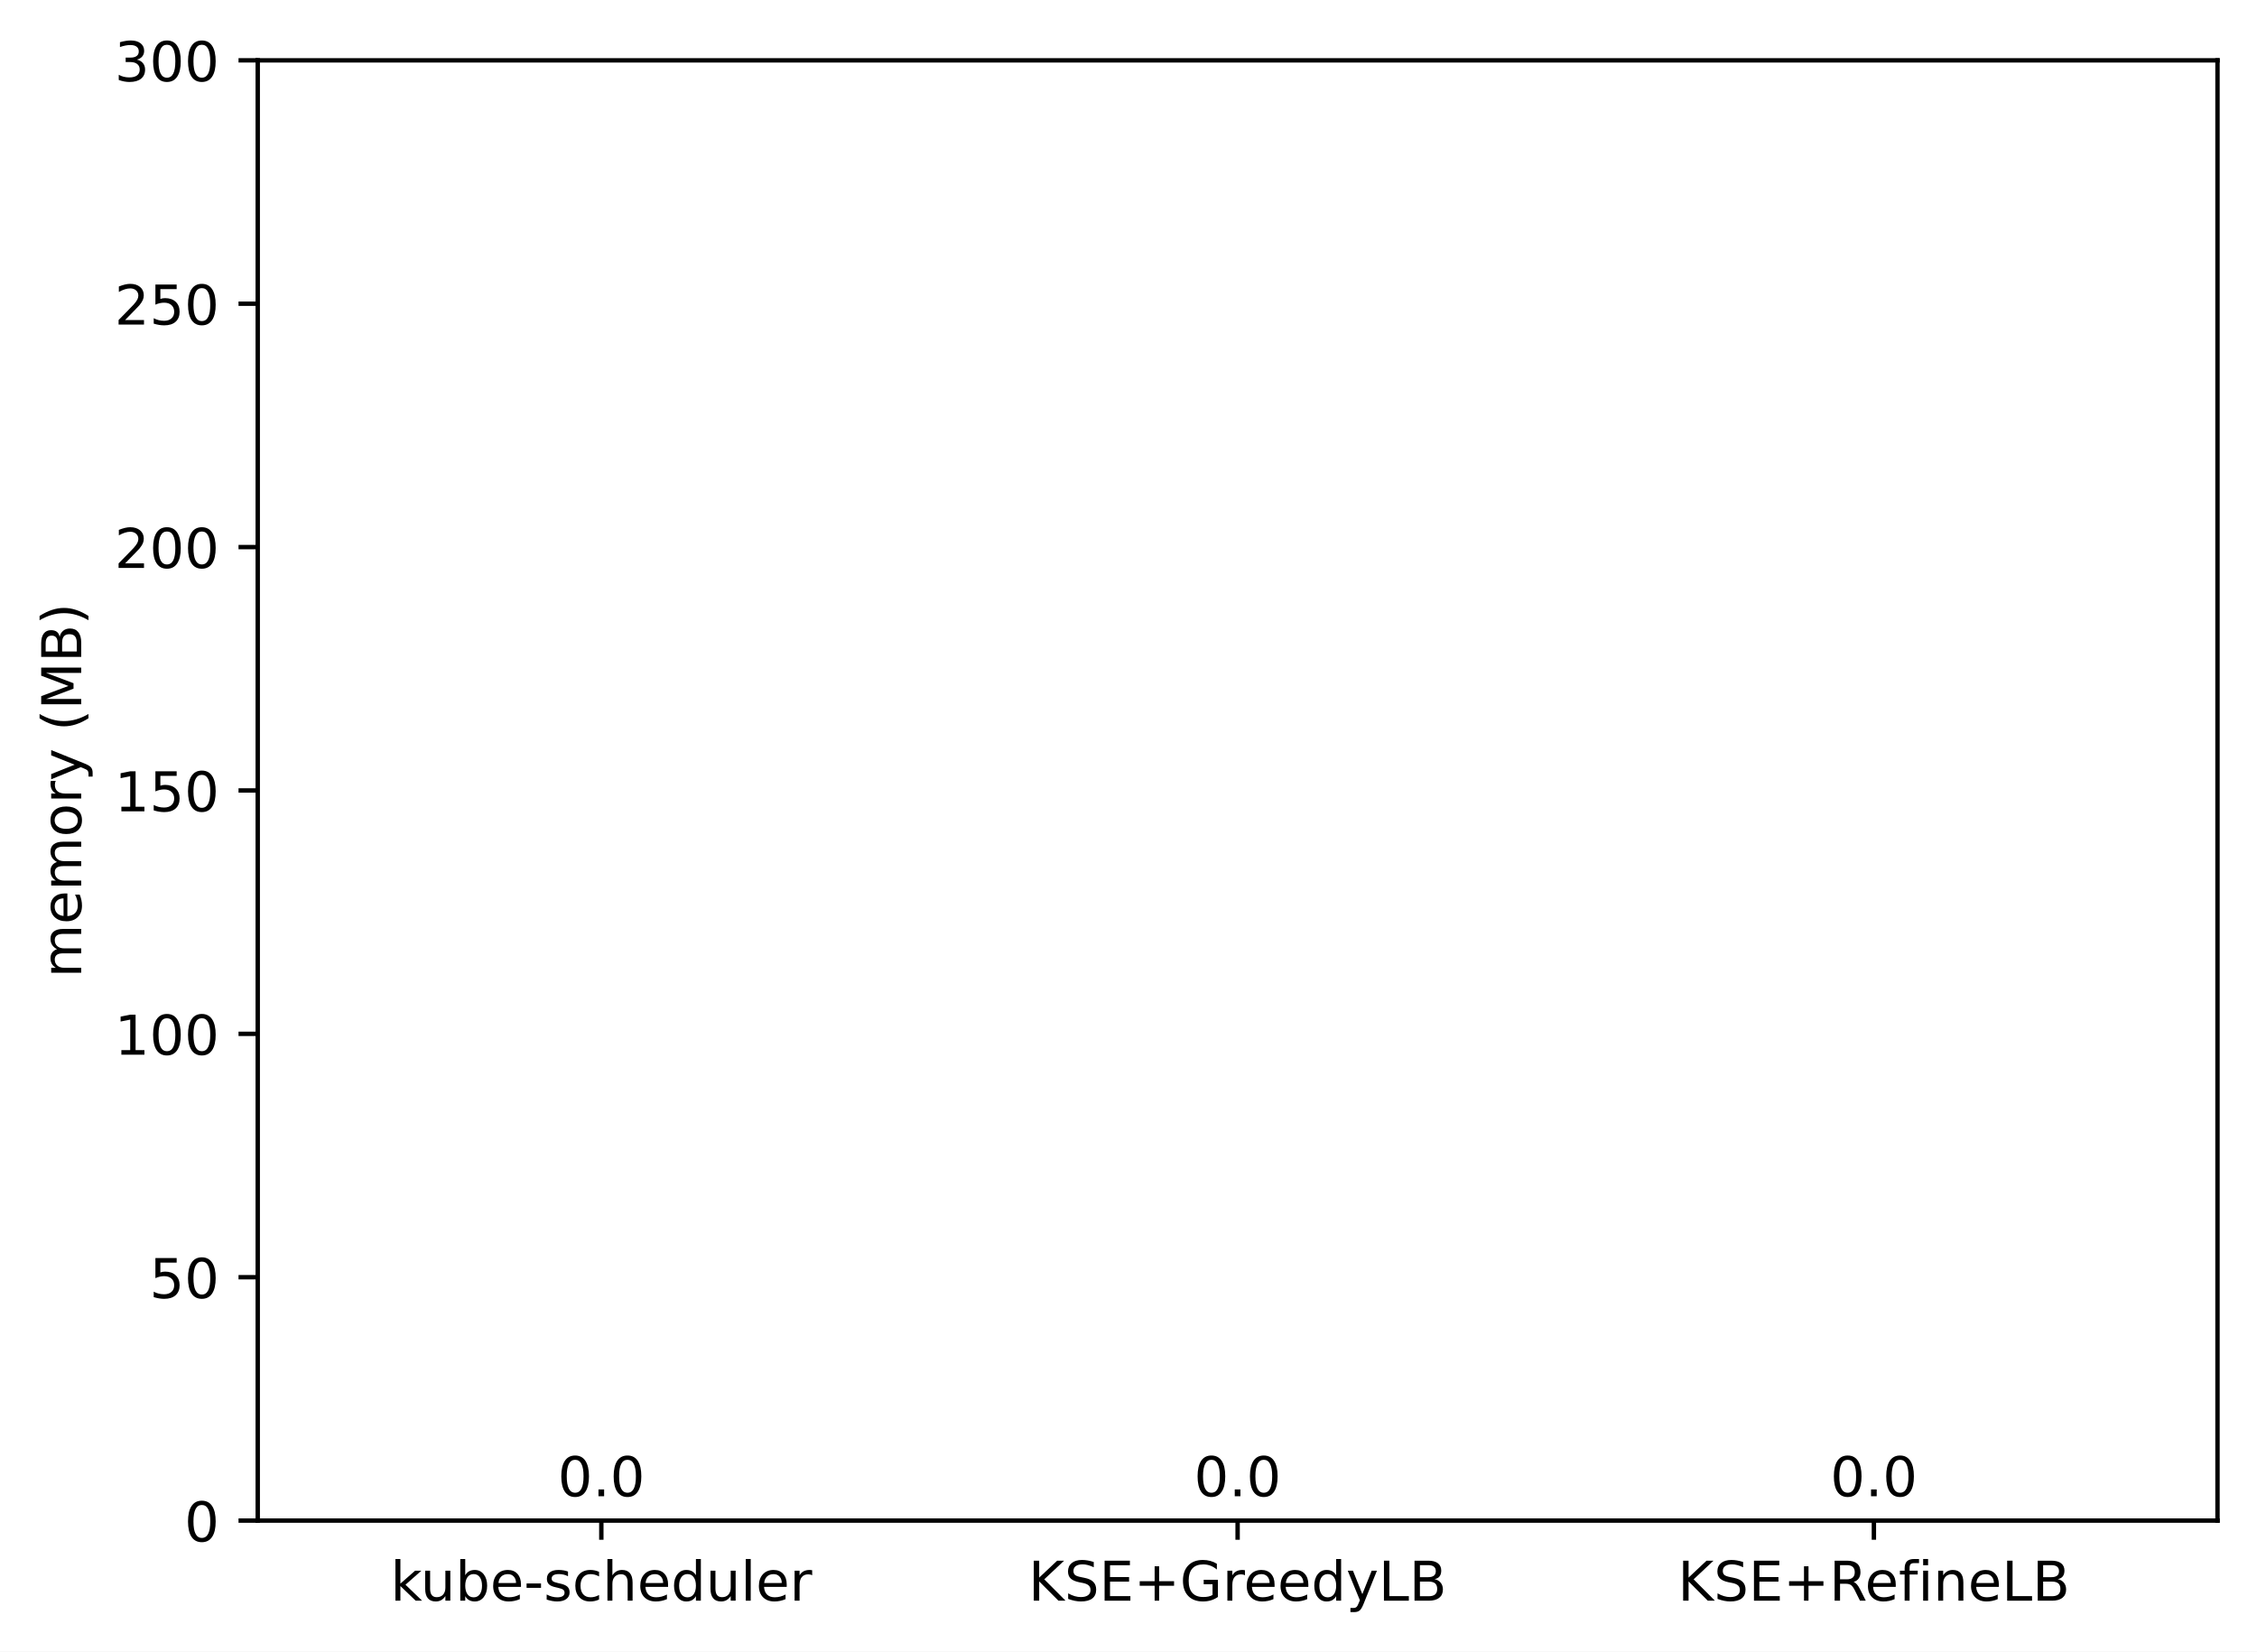
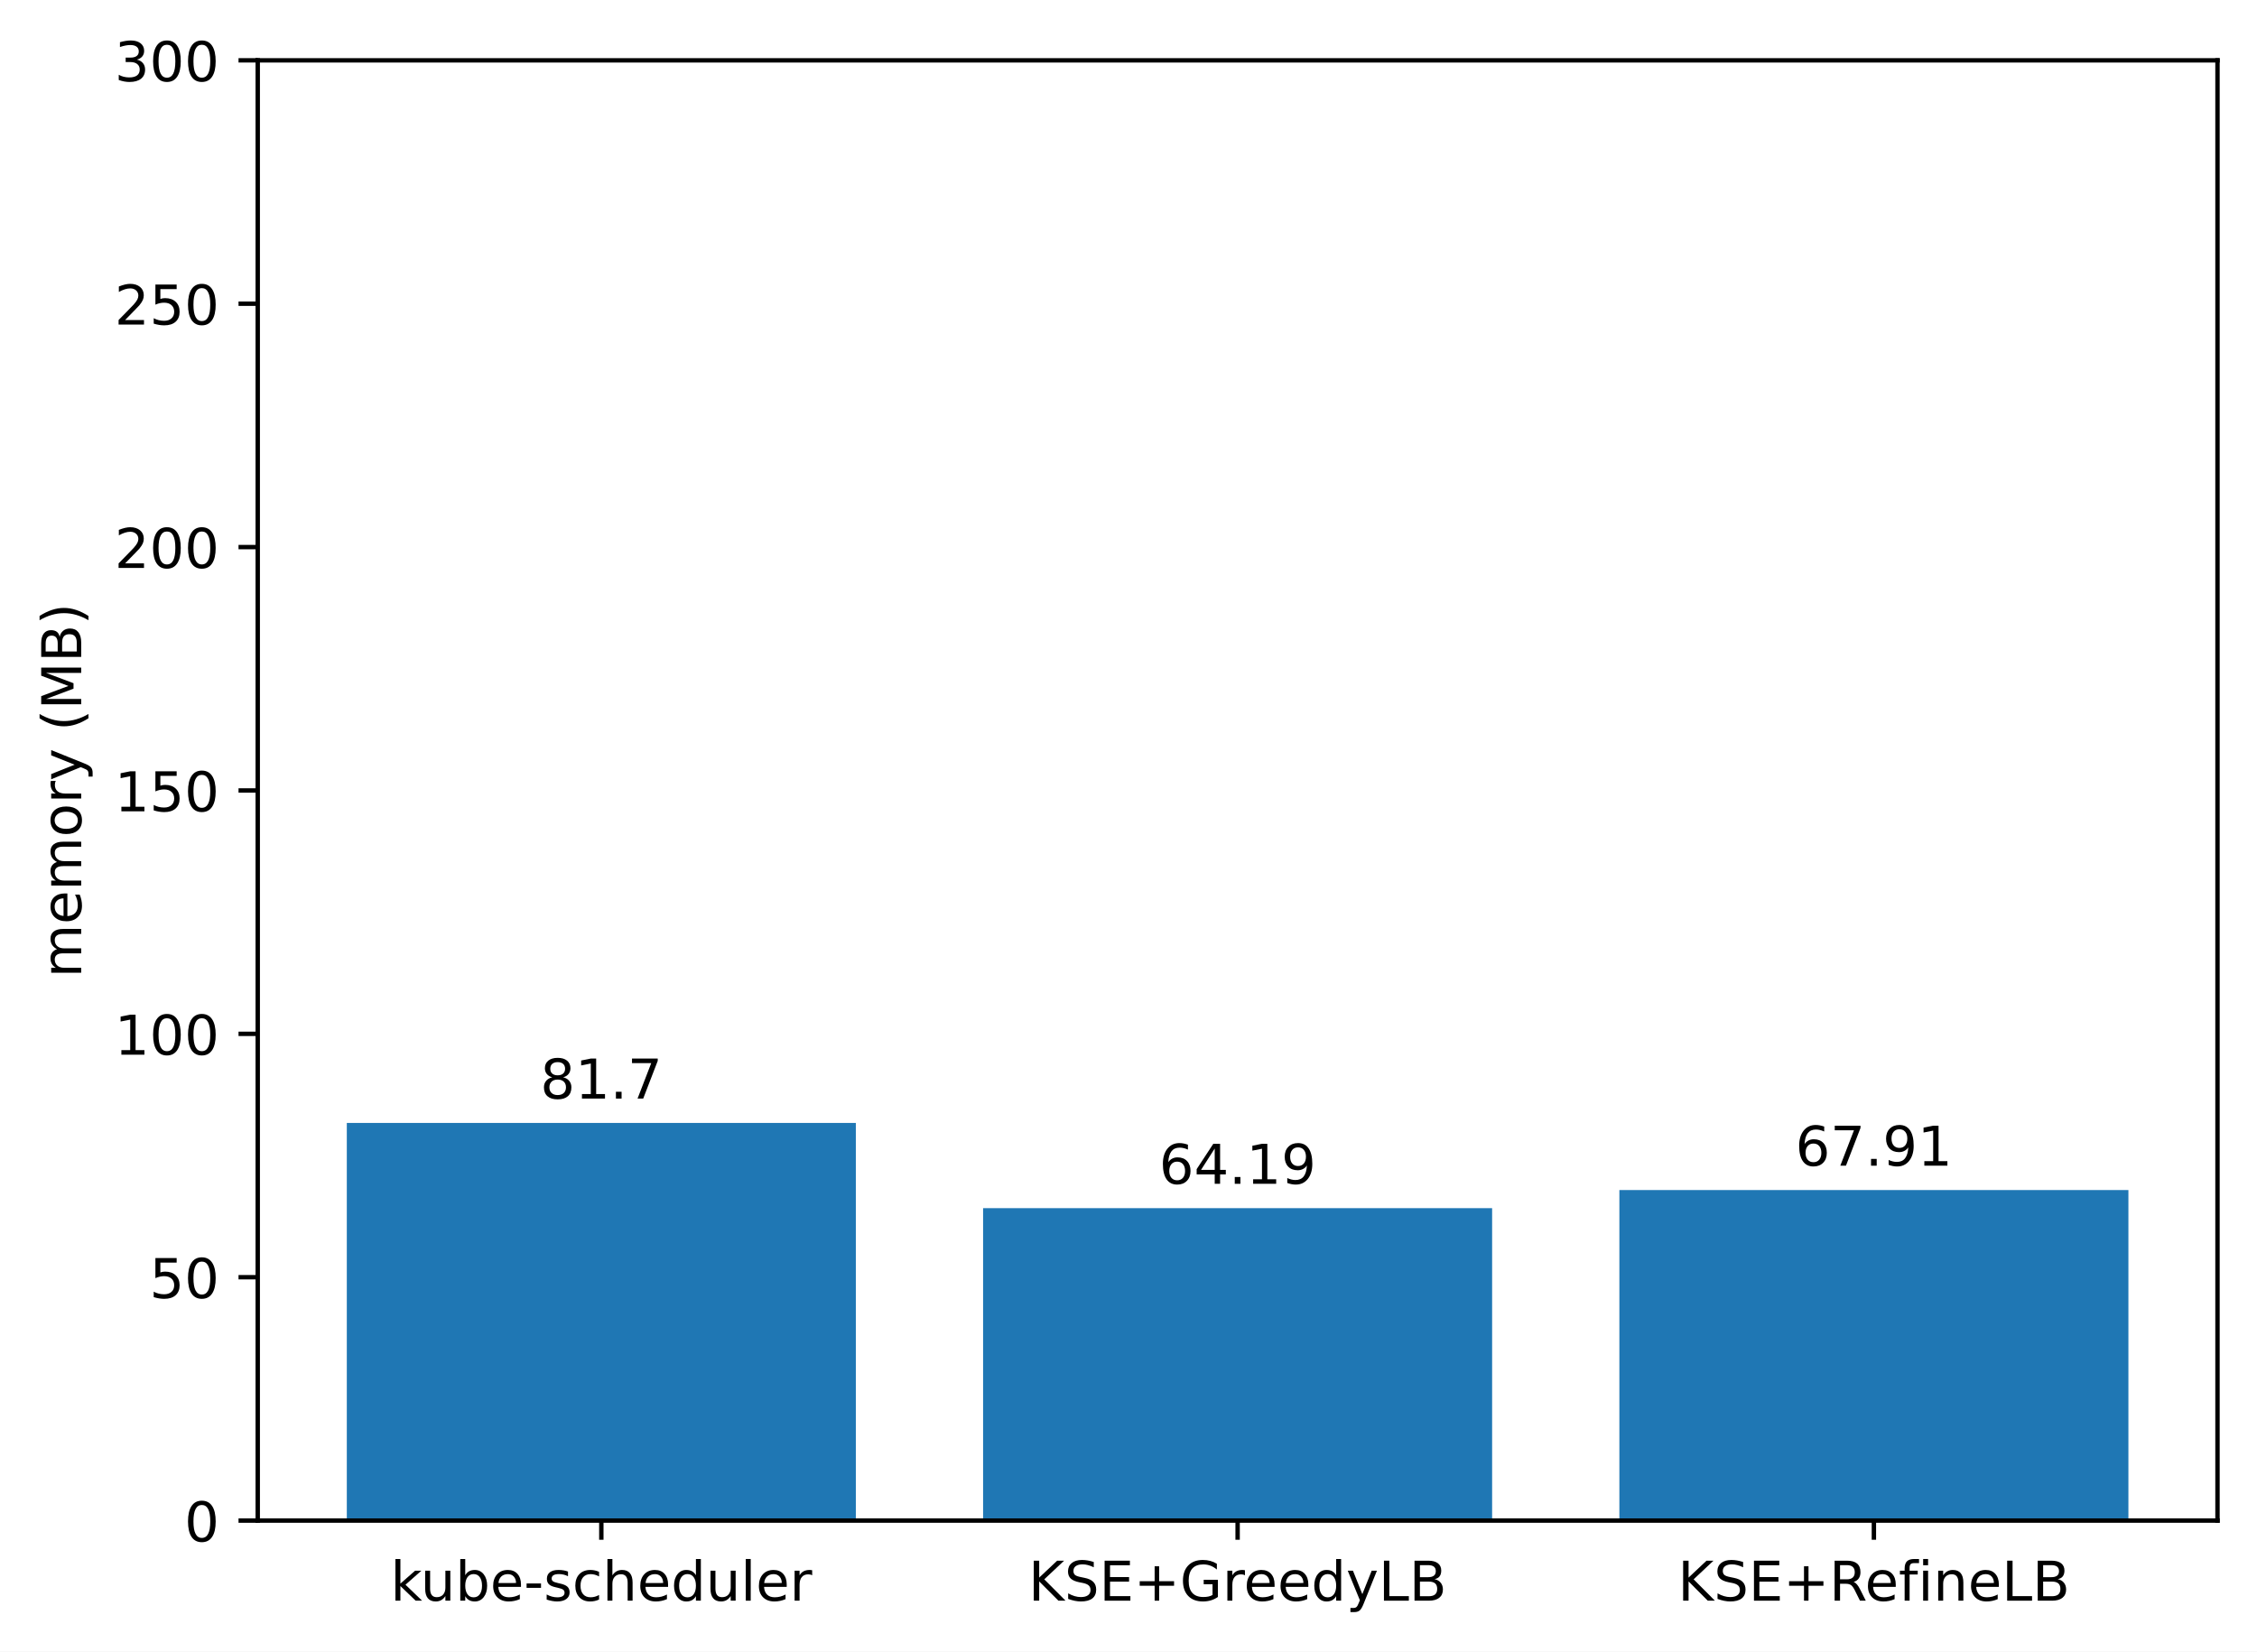
<svg xmlns="http://www.w3.org/2000/svg" xmlns:xlink="http://www.w3.org/1999/xlink" width="411.286pt" height="300.989pt" viewBox="0 0 411.286 300.989" version="1.1">
  <defs>
    <style type="text/css">*{stroke-linejoin: round; stroke-linecap: butt}</style>
  </defs>
  <g id="figure_1">
    <g id="patch_1">
      <path d="M 0 300.989  L 411.286 300.989  L 411.286 0  L 0 0  z " style="fill: #ffffff" />
    </g>
    <g id="axes_1">
      <g id="patch_2">
        <path d="M 46.966 277.111  L 404.086 277.111  L 404.086 10.999  L 46.966 10.999  z " style="fill: #ffffff" />
      </g>
      <g id="patch_3">
-         <path d="M 63.198 277.111  L 155.957 277.111  L 155.957 277.111  L 63.198 277.111  z " clip-path="url(#p8772bc2523)" style="fill: #1f77b4" />
+         <path d="M 63.198 277.111  L 155.957 277.111  L 155.957 204.64  L 63.198 204.64  z " clip-path="url(#p21ab8eedcc)" style="fill: #1f77b4" />
      </g>
      <g id="patch_4">
-         <path d="M 179.146 277.111  L 271.905 277.111  L 271.905 277.111  L 179.146 277.111  z " clip-path="url(#p8772bc2523)" style="fill: #1f77b4" />
+         <path d="M 179.146 277.111  L 271.905 277.111  L 271.905 220.172  L 179.146 220.172  z " clip-path="url(#p21ab8eedcc)" style="fill: #1f77b4" />
      </g>
      <g id="patch_5">
-         <path d="M 295.094 277.111  L 387.853 277.111  L 387.853 277.111  L 295.094 277.111  z " clip-path="url(#p8772bc2523)" style="fill: #1f77b4" />
+         <path d="M 295.094 277.111  L 387.853 277.111  L 387.853 216.872  L 295.094 216.872  z " clip-path="url(#p21ab8eedcc)" style="fill: #1f77b4" />
      </g>
      <g id="matplotlib.axis_1">
        <g id="xtick_1">
          <g id="line2d_1">
            <defs>
-               <path id="mb8bfef737c" d="M 0 0  L 0 3.5  " style="stroke: #000000; stroke-width: 0.8" />
+               <path id="m86fa3e2251" d="M 0 0  L 0 3.5  " style="stroke: #000000; stroke-width: 0.8" />
            </defs>
            <g>
-               <use xlink:href="#mb8bfef737c" x="109.578" y="277.111" style="stroke: #000000; stroke-width: 0.8" />
+               <use xlink:href="#m86fa3e2251" x="109.578" y="277.111" style="stroke: #000000; stroke-width: 0.8" />
            </g>
          </g>
          <g id="text_1">
            <g transform="translate(71.15179 291.7097)scale(0.1 -0.1)">
              <defs>
                <path id="DejaVuSans-6b" d="M 581 4863  L 1159 4863  L 1159 1991  L 2875 3500  L 3609 3500  L 1753 1863  L 3688 0  L 2938 0  L 1159 1709  L 1159 0  L 581 0  L 581 4863  z " transform="scale(0.015625)" />
                <path id="DejaVuSans-75" d="M 544 1381  L 544 3500  L 1119 3500  L 1119 1403  Q 1119 906 1312 657  Q 1506 409 1894 409  Q 2359 409 2629 706  Q 2900 1003 2900 1516  L 2900 3500  L 3475 3500  L 3475 0  L 2900 0  L 2900 538  Q 2691 219 2414 64  Q 2138 -91 1772 -91  Q 1169 -91 856 284  Q 544 659 544 1381  z M 1991 3584  L 1991 3584  z " transform="scale(0.015625)" />
                <path id="DejaVuSans-62" d="M 3116 1747  Q 3116 2381 2855 2742  Q 2594 3103 2138 3103  Q 1681 3103 1420 2742  Q 1159 2381 1159 1747  Q 1159 1113 1420 752  Q 1681 391 2138 391  Q 2594 391 2855 752  Q 3116 1113 3116 1747  z M 1159 2969  Q 1341 3281 1617 3432  Q 1894 3584 2278 3584  Q 2916 3584 3314 3078  Q 3713 2572 3713 1747  Q 3713 922 3314 415  Q 2916 -91 2278 -91  Q 1894 -91 1617 61  Q 1341 213 1159 525  L 1159 0  L 581 0  L 581 4863  L 1159 4863  L 1159 2969  z " transform="scale(0.015625)" />
                <path id="DejaVuSans-65" d="M 3597 1894  L 3597 1613  L 953 1613  Q 991 1019 1311 708  Q 1631 397 2203 397  Q 2534 397 2845 478  Q 3156 559 3463 722  L 3463 178  Q 3153 47 2828 -22  Q 2503 -91 2169 -91  Q 1331 -91 842 396  Q 353 884 353 1716  Q 353 2575 817 3079  Q 1281 3584 2069 3584  Q 2775 3584 3186 3129  Q 3597 2675 3597 1894  z M 3022 2063  Q 3016 2534 2758 2815  Q 2500 3097 2075 3097  Q 1594 3097 1305 2825  Q 1016 2553 972 2059  L 3022 2063  z " transform="scale(0.015625)" />
                <path id="DejaVuSans-2d" d="M 313 2009  L 1997 2009  L 1997 1497  L 313 1497  L 313 2009  z " transform="scale(0.015625)" />
                <path id="DejaVuSans-73" d="M 2834 3397  L 2834 2853  Q 2591 2978 2328 3040  Q 2066 3103 1784 3103  Q 1356 3103 1142 2972  Q 928 2841 928 2578  Q 928 2378 1081 2264  Q 1234 2150 1697 2047  L 1894 2003  Q 2506 1872 2764 1633  Q 3022 1394 3022 966  Q 3022 478 2636 193  Q 2250 -91 1575 -91  Q 1294 -91 989 -36  Q 684 19 347 128  L 347 722  Q 666 556 975 473  Q 1284 391 1588 391  Q 1994 391 2212 530  Q 2431 669 2431 922  Q 2431 1156 2273 1281  Q 2116 1406 1581 1522  L 1381 1569  Q 847 1681 609 1914  Q 372 2147 372 2553  Q 372 3047 722 3315  Q 1072 3584 1716 3584  Q 2034 3584 2315 3537  Q 2597 3491 2834 3397  z " transform="scale(0.015625)" />
                <path id="DejaVuSans-63" d="M 3122 3366  L 3122 2828  Q 2878 2963 2633 3030  Q 2388 3097 2138 3097  Q 1578 3097 1268 2742  Q 959 2388 959 1747  Q 959 1106 1268 751  Q 1578 397 2138 397  Q 2388 397 2633 464  Q 2878 531 3122 666  L 3122 134  Q 2881 22 2623 -34  Q 2366 -91 2075 -91  Q 1284 -91 818 406  Q 353 903 353 1747  Q 353 2603 823 3093  Q 1294 3584 2113 3584  Q 2378 3584 2631 3529  Q 2884 3475 3122 3366  z " transform="scale(0.015625)" />
                <path id="DejaVuSans-68" d="M 3513 2113  L 3513 0  L 2938 0  L 2938 2094  Q 2938 2591 2744 2837  Q 2550 3084 2163 3084  Q 1697 3084 1428 2787  Q 1159 2491 1159 1978  L 1159 0  L 581 0  L 581 4863  L 1159 4863  L 1159 2956  Q 1366 3272 1645 3428  Q 1925 3584 2291 3584  Q 2894 3584 3203 3211  Q 3513 2838 3513 2113  z " transform="scale(0.015625)" />
                <path id="DejaVuSans-64" d="M 2906 2969  L 2906 4863  L 3481 4863  L 3481 0  L 2906 0  L 2906 525  Q 2725 213 2448 61  Q 2172 -91 1784 -91  Q 1150 -91 751 415  Q 353 922 353 1747  Q 353 2572 751 3078  Q 1150 3584 1784 3584  Q 2172 3584 2448 3432  Q 2725 3281 2906 2969  z M 947 1747  Q 947 1113 1208 752  Q 1469 391 1925 391  Q 2381 391 2643 752  Q 2906 1113 2906 1747  Q 2906 2381 2643 2742  Q 2381 3103 1925 3103  Q 1469 3103 1208 2742  Q 947 2381 947 1747  z " transform="scale(0.015625)" />
                <path id="DejaVuSans-6c" d="M 603 4863  L 1178 4863  L 1178 0  L 603 0  L 603 4863  z " transform="scale(0.015625)" />
                <path id="DejaVuSans-72" d="M 2631 2963  Q 2534 3019 2420 3045  Q 2306 3072 2169 3072  Q 1681 3072 1420 2755  Q 1159 2438 1159 1844  L 1159 0  L 581 0  L 581 3500  L 1159 3500  L 1159 2956  Q 1341 3275 1631 3429  Q 1922 3584 2338 3584  Q 2397 3584 2469 3576  Q 2541 3569 2628 3553  L 2631 2963  z " transform="scale(0.015625)" />
              </defs>
              <use xlink:href="#DejaVuSans-6b" />
              <use xlink:href="#DejaVuSans-75" x="54.785" />
              <use xlink:href="#DejaVuSans-62" x="118.164" />
              <use xlink:href="#DejaVuSans-65" x="181.641" />
              <use xlink:href="#DejaVuSans-2d" x="243.164" />
              <use xlink:href="#DejaVuSans-73" x="279.248" />
              <use xlink:href="#DejaVuSans-63" x="331.348" />
              <use xlink:href="#DejaVuSans-68" x="386.328" />
              <use xlink:href="#DejaVuSans-65" x="449.707" />
              <use xlink:href="#DejaVuSans-64" x="511.23" />
              <use xlink:href="#DejaVuSans-75" x="574.707" />
              <use xlink:href="#DejaVuSans-6c" x="638.086" />
              <use xlink:href="#DejaVuSans-65" x="665.869" />
              <use xlink:href="#DejaVuSans-72" x="727.393" />
            </g>
          </g>
        </g>
        <g id="xtick_2">
          <g id="line2d_2">
            <g>
-               <use xlink:href="#mb8bfef737c" x="225.526" y="277.111" style="stroke: #000000; stroke-width: 0.8" />
+               <use xlink:href="#m86fa3e2251" x="225.526" y="277.111" style="stroke: #000000; stroke-width: 0.8" />
            </g>
          </g>
          <g id="text_2">
            <g transform="translate(187.403 291.7097)scale(0.1 -0.1)">
              <defs>
                <path id="DejaVuSans-4b" d="M 628 4666  L 1259 4666  L 1259 2694  L 3353 4666  L 4166 4666  L 1850 2491  L 4331 0  L 3500 0  L 1259 2247  L 1259 0  L 628 0  L 628 4666  z " transform="scale(0.015625)" />
                <path id="DejaVuSans-53" d="M 3425 4513  L 3425 3897  Q 3066 4069 2747 4153  Q 2428 4238 2131 4238  Q 1616 4238 1336 4038  Q 1056 3838 1056 3469  Q 1056 3159 1242 3001  Q 1428 2844 1947 2747  L 2328 2669  Q 3034 2534 3370 2195  Q 3706 1856 3706 1288  Q 3706 609 3251 259  Q 2797 -91 1919 -91  Q 1588 -91 1214 -16  Q 841 59 441 206  L 441 856  Q 825 641 1194 531  Q 1563 422 1919 422  Q 2459 422 2753 634  Q 3047 847 3047 1241  Q 3047 1584 2836 1778  Q 2625 1972 2144 2069  L 1759 2144  Q 1053 2284 737 2584  Q 422 2884 422 3419  Q 422 4038 858 4394  Q 1294 4750 2059 4750  Q 2388 4750 2728 4690  Q 3069 4631 3425 4513  z " transform="scale(0.015625)" />
                <path id="DejaVuSans-45" d="M 628 4666  L 3578 4666  L 3578 4134  L 1259 4134  L 1259 2753  L 3481 2753  L 3481 2222  L 1259 2222  L 1259 531  L 3634 531  L 3634 0  L 628 0  L 628 4666  z " transform="scale(0.015625)" />
                <path id="DejaVuSans-2b" d="M 2944 4013  L 2944 2272  L 4684 2272  L 4684 1741  L 2944 1741  L 2944 0  L 2419 0  L 2419 1741  L 678 1741  L 678 2272  L 2419 2272  L 2419 4013  L 2944 4013  z " transform="scale(0.015625)" />
                <path id="DejaVuSans-47" d="M 3809 666  L 3809 1919  L 2778 1919  L 2778 2438  L 4434 2438  L 4434 434  Q 4069 175 3628 42  Q 3188 -91 2688 -91  Q 1594 -91 976 548  Q 359 1188 359 2328  Q 359 3472 976 4111  Q 1594 4750 2688 4750  Q 3144 4750 3555 4637  Q 3966 4525 4313 4306  L 4313 3634  Q 3963 3931 3569 4081  Q 3175 4231 2741 4231  Q 1884 4231 1454 3753  Q 1025 3275 1025 2328  Q 1025 1384 1454 906  Q 1884 428 2741 428  Q 3075 428 3337 486  Q 3600 544 3809 666  z " transform="scale(0.015625)" />
                <path id="DejaVuSans-79" d="M 2059 -325  Q 1816 -950 1584 -1140  Q 1353 -1331 966 -1331  L 506 -1331  L 506 -850  L 844 -850  Q 1081 -850 1212 -737  Q 1344 -625 1503 -206  L 1606 56  L 191 3500  L 800 3500  L 1894 763  L 2988 3500  L 3597 3500  L 2059 -325  z " transform="scale(0.015625)" />
                <path id="DejaVuSans-4c" d="M 628 4666  L 1259 4666  L 1259 531  L 3531 531  L 3531 0  L 628 0  L 628 4666  z " transform="scale(0.015625)" />
                <path id="DejaVuSans-42" d="M 1259 2228  L 1259 519  L 2272 519  Q 2781 519 3026 730  Q 3272 941 3272 1375  Q 3272 1813 3026 2020  Q 2781 2228 2272 2228  L 1259 2228  z M 1259 4147  L 1259 2741  L 2194 2741  Q 2656 2741 2882 2914  Q 3109 3088 3109 3444  Q 3109 3797 2882 3972  Q 2656 4147 2194 4147  L 1259 4147  z M 628 4666  L 2241 4666  Q 2963 4666 3353 4366  Q 3744 4066 3744 3513  Q 3744 3084 3544 2831  Q 3344 2578 2956 2516  Q 3422 2416 3680 2098  Q 3938 1781 3938 1306  Q 3938 681 3513 340  Q 3088 0 2303 0  L 628 0  L 628 4666  z " transform="scale(0.015625)" />
              </defs>
              <use xlink:href="#DejaVuSans-4b" />
              <use xlink:href="#DejaVuSans-53" x="65.576" />
              <use xlink:href="#DejaVuSans-45" x="129.053" />
              <use xlink:href="#DejaVuSans-2b" x="192.236" />
              <use xlink:href="#DejaVuSans-47" x="276.025" />
              <use xlink:href="#DejaVuSans-72" x="353.516" />
              <use xlink:href="#DejaVuSans-65" x="392.379" />
              <use xlink:href="#DejaVuSans-65" x="453.902" />
              <use xlink:href="#DejaVuSans-64" x="515.426" />
              <use xlink:href="#DejaVuSans-79" x="578.902" />
              <use xlink:href="#DejaVuSans-4c" x="638.082" />
              <use xlink:href="#DejaVuSans-42" x="693.795" />
            </g>
          </g>
        </g>
        <g id="xtick_3">
          <g id="line2d_3">
            <g>
-               <use xlink:href="#mb8bfef737c" x="341.474" y="277.111" style="stroke: #000000; stroke-width: 0.8" />
+               <use xlink:href="#m86fa3e2251" x="341.474" y="277.111" style="stroke: #000000; stroke-width: 0.8" />
            </g>
          </g>
          <g id="text_3">
            <g transform="translate(305.7346 291.7097)scale(0.1 -0.1)">
              <defs>
                <path id="DejaVuSans-52" d="M 2841 2188  Q 3044 2119 3236 1894  Q 3428 1669 3622 1275  L 4263 0  L 3584 0  L 2988 1197  Q 2756 1666 2539 1819  Q 2322 1972 1947 1972  L 1259 1972  L 1259 0  L 628 0  L 628 4666  L 2053 4666  Q 2853 4666 3247 4331  Q 3641 3997 3641 3322  Q 3641 2881 3436 2590  Q 3231 2300 2841 2188  z M 1259 4147  L 1259 2491  L 2053 2491  Q 2509 2491 2742 2702  Q 2975 2913 2975 3322  Q 2975 3731 2742 3939  Q 2509 4147 2053 4147  L 1259 4147  z " transform="scale(0.015625)" />
                <path id="DejaVuSans-66" d="M 2375 4863  L 2375 4384  L 1825 4384  Q 1516 4384 1395 4259  Q 1275 4134 1275 3809  L 1275 3500  L 2222 3500  L 2222 3053  L 1275 3053  L 1275 0  L 697 0  L 697 3053  L 147 3053  L 147 3500  L 697 3500  L 697 3744  Q 697 4328 969 4595  Q 1241 4863 1831 4863  L 2375 4863  z " transform="scale(0.015625)" />
                <path id="DejaVuSans-69" d="M 603 3500  L 1178 3500  L 1178 0  L 603 0  L 603 3500  z M 603 4863  L 1178 4863  L 1178 4134  L 603 4134  L 603 4863  z " transform="scale(0.015625)" />
                <path id="DejaVuSans-6e" d="M 3513 2113  L 3513 0  L 2938 0  L 2938 2094  Q 2938 2591 2744 2837  Q 2550 3084 2163 3084  Q 1697 3084 1428 2787  Q 1159 2491 1159 1978  L 1159 0  L 581 0  L 581 3500  L 1159 3500  L 1159 2956  Q 1366 3272 1645 3428  Q 1925 3584 2291 3584  Q 2894 3584 3203 3211  Q 3513 2838 3513 2113  z " transform="scale(0.015625)" />
              </defs>
              <use xlink:href="#DejaVuSans-4b" />
              <use xlink:href="#DejaVuSans-53" x="65.576" />
              <use xlink:href="#DejaVuSans-45" x="129.053" />
              <use xlink:href="#DejaVuSans-2b" x="192.236" />
              <use xlink:href="#DejaVuSans-52" x="276.025" />
              <use xlink:href="#DejaVuSans-65" x="341.008" />
              <use xlink:href="#DejaVuSans-66" x="402.531" />
              <use xlink:href="#DejaVuSans-69" x="437.736" />
              <use xlink:href="#DejaVuSans-6e" x="465.52" />
              <use xlink:href="#DejaVuSans-65" x="528.898" />
              <use xlink:href="#DejaVuSans-4c" x="590.422" />
              <use xlink:href="#DejaVuSans-42" x="646.135" />
            </g>
          </g>
        </g>
      </g>
      <g id="matplotlib.axis_2">
        <g id="ytick_1">
          <g id="line2d_4">
            <defs>
-               <path id="mc300d9ba1a" d="M 0 0  L -3.5 0  " style="stroke: #000000; stroke-width: 0.8" />
+               <path id="me83617ba93" d="M 0 0  L -3.5 0  " style="stroke: #000000; stroke-width: 0.8" />
            </defs>
            <g>
-               <use xlink:href="#mc300d9ba1a" x="46.966" y="277.111" style="stroke: #000000; stroke-width: 0.8" />
+               <use xlink:href="#me83617ba93" x="46.966" y="277.111" style="stroke: #000000; stroke-width: 0.8" />
            </g>
          </g>
          <g id="text_4">
            <g transform="translate(33.60312 280.9104)scale(0.1 -0.1)">
              <defs>
                <path id="DejaVuSans-30" d="M 2034 4250  Q 1547 4250 1301 3770  Q 1056 3291 1056 2328  Q 1056 1369 1301 889  Q 1547 409 2034 409  Q 2525 409 2770 889  Q 3016 1369 3016 2328  Q 3016 3291 2770 3770  Q 2525 4250 2034 4250  z M 2034 4750  Q 2819 4750 3233 4129  Q 3647 3509 3647 2328  Q 3647 1150 3233 529  Q 2819 -91 2034 -91  Q 1250 -91 836 529  Q 422 1150 422 2328  Q 422 3509 836 4129  Q 1250 4750 2034 4750  z " transform="scale(0.015625)" />
              </defs>
              <use xlink:href="#DejaVuSans-30" />
            </g>
          </g>
        </g>
        <g id="ytick_2">
          <g id="line2d_5">
            <g>
-               <use xlink:href="#mc300d9ba1a" x="46.966" y="232.759" style="stroke: #000000; stroke-width: 0.8" />
+               <use xlink:href="#me83617ba93" x="46.966" y="232.759" style="stroke: #000000; stroke-width: 0.8" />
            </g>
          </g>
          <g id="text_5">
            <g transform="translate(27.24063 236.5584)scale(0.1 -0.1)">
              <defs>
                <path id="DejaVuSans-35" d="M 691 4666  L 3169 4666  L 3169 4134  L 1269 4134  L 1269 2991  Q 1406 3038 1543 3061  Q 1681 3084 1819 3084  Q 2600 3084 3056 2656  Q 3513 2228 3513 1497  Q 3513 744 3044 326  Q 2575 -91 1722 -91  Q 1428 -91 1123 -41  Q 819 9 494 109  L 494 744  Q 775 591 1075 516  Q 1375 441 1709 441  Q 2250 441 2565 725  Q 2881 1009 2881 1497  Q 2881 1984 2565 2268  Q 2250 2553 1709 2553  Q 1456 2553 1204 2497  Q 953 2441 691 2322  L 691 4666  z " transform="scale(0.015625)" />
              </defs>
              <use xlink:href="#DejaVuSans-35" />
              <use xlink:href="#DejaVuSans-30" x="63.623" />
            </g>
          </g>
        </g>
        <g id="ytick_3">
          <g id="line2d_6">
            <g>
-               <use xlink:href="#mc300d9ba1a" x="46.966" y="188.407" style="stroke: #000000; stroke-width: 0.8" />
+               <use xlink:href="#me83617ba93" x="46.966" y="188.407" style="stroke: #000000; stroke-width: 0.8" />
            </g>
          </g>
          <g id="text_6">
            <g transform="translate(20.87813 192.2064)scale(0.1 -0.1)">
              <defs>
                <path id="DejaVuSans-31" d="M 794 531  L 1825 531  L 1825 4091  L 703 3866  L 703 4441  L 1819 4666  L 2450 4666  L 2450 531  L 3481 531  L 3481 0  L 794 0  L 794 531  z " transform="scale(0.015625)" />
              </defs>
              <use xlink:href="#DejaVuSans-31" />
              <use xlink:href="#DejaVuSans-30" x="63.623" />
              <use xlink:href="#DejaVuSans-30" x="127.246" />
            </g>
          </g>
        </g>
        <g id="ytick_4">
          <g id="line2d_7">
            <g>
-               <use xlink:href="#mc300d9ba1a" x="46.966" y="144.055" style="stroke: #000000; stroke-width: 0.8" />
+               <use xlink:href="#me83617ba93" x="46.966" y="144.055" style="stroke: #000000; stroke-width: 0.8" />
            </g>
          </g>
          <g id="text_7">
            <g transform="translate(20.87813 147.8544)scale(0.1 -0.1)">
              <use xlink:href="#DejaVuSans-31" />
              <use xlink:href="#DejaVuSans-35" x="63.623" />
              <use xlink:href="#DejaVuSans-30" x="127.246" />
            </g>
          </g>
        </g>
        <g id="ytick_5">
          <g id="line2d_8">
            <g>
-               <use xlink:href="#mc300d9ba1a" x="46.966" y="99.703" style="stroke: #000000; stroke-width: 0.8" />
+               <use xlink:href="#me83617ba93" x="46.966" y="99.703" style="stroke: #000000; stroke-width: 0.8" />
            </g>
          </g>
          <g id="text_8">
            <g transform="translate(20.87813 103.5024)scale(0.1 -0.1)">
              <defs>
                <path id="DejaVuSans-32" d="M 1228 531  L 3431 531  L 3431 0  L 469 0  L 469 531  Q 828 903 1448 1529  Q 2069 2156 2228 2338  Q 2531 2678 2651 2914  Q 2772 3150 2772 3378  Q 2772 3750 2511 3984  Q 2250 4219 1831 4219  Q 1534 4219 1204 4116  Q 875 4013 500 3803  L 500 4441  Q 881 4594 1212 4672  Q 1544 4750 1819 4750  Q 2544 4750 2975 4387  Q 3406 4025 3406 3419  Q 3406 3131 3298 2873  Q 3191 2616 2906 2266  Q 2828 2175 2409 1742  Q 1991 1309 1228 531  z " transform="scale(0.015625)" />
              </defs>
              <use xlink:href="#DejaVuSans-32" />
              <use xlink:href="#DejaVuSans-30" x="63.623" />
              <use xlink:href="#DejaVuSans-30" x="127.246" />
            </g>
          </g>
        </g>
        <g id="ytick_6">
          <g id="line2d_9">
            <g>
-               <use xlink:href="#mc300d9ba1a" x="46.966" y="55.351" style="stroke: #000000; stroke-width: 0.8" />
+               <use xlink:href="#me83617ba93" x="46.966" y="55.351" style="stroke: #000000; stroke-width: 0.8" />
            </g>
          </g>
          <g id="text_9">
            <g transform="translate(20.87813 59.15044)scale(0.1 -0.1)">
              <use xlink:href="#DejaVuSans-32" />
              <use xlink:href="#DejaVuSans-35" x="63.623" />
              <use xlink:href="#DejaVuSans-30" x="127.246" />
            </g>
          </g>
        </g>
        <g id="ytick_7">
          <g id="line2d_10">
            <g>
-               <use xlink:href="#mc300d9ba1a" x="46.966" y="10.999" style="stroke: #000000; stroke-width: 0.8" />
+               <use xlink:href="#me83617ba93" x="46.966" y="10.999" style="stroke: #000000; stroke-width: 0.8" />
            </g>
          </g>
          <g id="text_10">
            <g transform="translate(20.87813 14.79844)scale(0.1 -0.1)">
              <defs>
                <path id="DejaVuSans-33" d="M 2597 2516  Q 3050 2419 3304 2112  Q 3559 1806 3559 1356  Q 3559 666 3084 287  Q 2609 -91 1734 -91  Q 1441 -91 1130 -33  Q 819 25 488 141  L 488 750  Q 750 597 1062 519  Q 1375 441 1716 441  Q 2309 441 2620 675  Q 2931 909 2931 1356  Q 2931 1769 2642 2001  Q 2353 2234 1838 2234  L 1294 2234  L 1294 2753  L 1863 2753  Q 2328 2753 2575 2939  Q 2822 3125 2822 3475  Q 2822 3834 2567 4026  Q 2313 4219 1838 4219  Q 1578 4219 1281 4162  Q 984 4106 628 3988  L 628 4550  Q 988 4650 1302 4700  Q 1616 4750 1894 4750  Q 2613 4750 3031 4423  Q 3450 4097 3450 3541  Q 3450 3153 3228 2886  Q 3006 2619 2597 2516  z " transform="scale(0.015625)" />
              </defs>
              <use xlink:href="#DejaVuSans-33" />
              <use xlink:href="#DejaVuSans-30" x="63.623" />
              <use xlink:href="#DejaVuSans-30" x="127.246" />
            </g>
          </g>
        </g>
        <g id="text_11">
          <g transform="translate(14.79844 178.1818)rotate(-90)scale(0.1 -0.1)">
            <defs>
              <path id="DejaVuSans-6d" d="M 3328 2828  Q 3544 3216 3844 3400  Q 4144 3584 4550 3584  Q 5097 3584 5394 3201  Q 5691 2819 5691 2113  L 5691 0  L 5113 0  L 5113 2094  Q 5113 2597 4934 2840  Q 4756 3084 4391 3084  Q 3944 3084 3684 2787  Q 3425 2491 3425 1978  L 3425 0  L 2847 0  L 2847 2094  Q 2847 2600 2669 2842  Q 2491 3084 2119 3084  Q 1678 3084 1418 2786  Q 1159 2488 1159 1978  L 1159 0  L 581 0  L 581 3500  L 1159 3500  L 1159 2956  Q 1356 3278 1631 3431  Q 1906 3584 2284 3584  Q 2666 3584 2933 3390  Q 3200 3197 3328 2828  z " transform="scale(0.015625)" />
              <path id="DejaVuSans-6f" d="M 1959 3097  Q 1497 3097 1228 2736  Q 959 2375 959 1747  Q 959 1119 1226 758  Q 1494 397 1959 397  Q 2419 397 2687 759  Q 2956 1122 2956 1747  Q 2956 2369 2687 2733  Q 2419 3097 1959 3097  z M 1959 3584  Q 2709 3584 3137 3096  Q 3566 2609 3566 1747  Q 3566 888 3137 398  Q 2709 -91 1959 -91  Q 1206 -91 779 398  Q 353 888 353 1747  Q 353 2609 779 3096  Q 1206 3584 1959 3584  z " transform="scale(0.015625)" />
              <path id="DejaVuSans-20" transform="scale(0.015625)" />
              <path id="DejaVuSans-28" d="M 1984 4856  Q 1566 4138 1362 3434  Q 1159 2731 1159 2009  Q 1159 1288 1364 580  Q 1569 -128 1984 -844  L 1484 -844  Q 1016 -109 783 600  Q 550 1309 550 2009  Q 550 2706 781 3412  Q 1013 4119 1484 4856  L 1984 4856  z " transform="scale(0.015625)" />
              <path id="DejaVuSans-4d" d="M 628 4666  L 1569 4666  L 2759 1491  L 3956 4666  L 4897 4666  L 4897 0  L 4281 0  L 4281 4097  L 3078 897  L 2444 897  L 1241 4097  L 1241 0  L 628 0  L 628 4666  z " transform="scale(0.015625)" />
              <path id="DejaVuSans-29" d="M 513 4856  L 1013 4856  Q 1481 4119 1714 3412  Q 1947 2706 1947 2009  Q 1947 1309 1714 600  Q 1481 -109 1013 -844  L 513 -844  Q 928 -128 1133 580  Q 1338 1288 1338 2009  Q 1338 2731 1133 3434  Q 928 4138 513 4856  z " transform="scale(0.015625)" />
            </defs>
            <use xlink:href="#DejaVuSans-6d" />
            <use xlink:href="#DejaVuSans-65" x="97.412" />
            <use xlink:href="#DejaVuSans-6d" x="158.936" />
            <use xlink:href="#DejaVuSans-6f" x="256.348" />
            <use xlink:href="#DejaVuSans-72" x="317.529" />
            <use xlink:href="#DejaVuSans-79" x="358.643" />
            <use xlink:href="#DejaVuSans-20" x="417.822" />
            <use xlink:href="#DejaVuSans-28" x="449.609" />
            <use xlink:href="#DejaVuSans-4d" x="488.623" />
            <use xlink:href="#DejaVuSans-42" x="574.902" />
            <use xlink:href="#DejaVuSans-29" x="643.506" />
          </g>
        </g>
      </g>
      <g id="patch_6">
        <path d="M 46.966 277.111  L 46.966 10.999  " style="fill: none; stroke: #000000; stroke-width: 0.8; stroke-linejoin: miter; stroke-linecap: square" />
      </g>
      <g id="patch_7">
        <path d="M 404.086 277.111  L 404.086 10.999  " style="fill: none; stroke: #000000; stroke-width: 0.8; stroke-linejoin: miter; stroke-linecap: square" />
      </g>
      <g id="patch_8">
        <path d="M 46.966 277.111  L 404.086 277.111  " style="fill: none; stroke: #000000; stroke-width: 0.8; stroke-linejoin: miter; stroke-linecap: square" />
      </g>
      <g id="patch_9">
        <path d="M 46.966 10.999  L 404.086 10.999  " style="fill: none; stroke: #000000; stroke-width: 0.8; stroke-linejoin: miter; stroke-linecap: square" />
      </g>
      <g id="text_12">
-         <g transform="translate(101.626 272.676)scale(0.1 -0.1)">
+         <g transform="translate(98.44476 200.2049)scale(0.1 -0.1)">
          <defs>
+             <path id="DejaVuSans-38" d="M 2034 2216  Q 1584 2216 1326 1975  Q 1069 1734 1069 1313  Q 1069 891 1326 650  Q 1584 409 2034 409  Q 2484 409 2743 651  Q 3003 894 3003 1313  Q 3003 1734 2745 1975  Q 2488 2216 2034 2216  z M 1403 2484  Q 997 2584 770 2862  Q 544 3141 544 3541  Q 544 4100 942 4425  Q 1341 4750 2034 4750  Q 2731 4750 3128 4425  Q 3525 4100 3525 3541  Q 3525 3141 3298 2862  Q 3072 2584 2669 2484  Q 3125 2378 3379 2068  Q 3634 1759 3634 1313  Q 3634 634 3220 271  Q 2806 -91 2034 -91  Q 1263 -91 848 271  Q 434 634 434 1313  Q 434 1759 690 2068  Q 947 2378 1403 2484  z M 1172 3481  Q 1172 3119 1398 2916  Q 1625 2713 2034 2713  Q 2441 2713 2670 2916  Q 2900 3119 2900 3481  Q 2900 3844 2670 4047  Q 2441 4250 2034 4250  Q 1625 4250 1398 4047  Q 1172 3844 1172 3481  z " transform="scale(0.015625)" />
            <path id="DejaVuSans-2e" d="M 684 794  L 1344 794  L 1344 0  L 684 0  L 684 794  z " transform="scale(0.015625)" />
+             <path id="DejaVuSans-37" d="M 525 4666  L 3525 4666  L 3525 4397  L 1831 0  L 1172 0  L 2766 4134  L 525 4134  L 525 4666  z " transform="scale(0.015625)" />
          </defs>
-           <use xlink:href="#DejaVuSans-30" />
-           <use xlink:href="#DejaVuSans-2e" x="63.623" />
-           <use xlink:href="#DejaVuSans-30" x="95.41" />
+           <use xlink:href="#DejaVuSans-38" />
+           <use xlink:href="#DejaVuSans-31" x="63.623" />
+           <use xlink:href="#DejaVuSans-2e" x="127.246" />
+           <use xlink:href="#DejaVuSans-37" x="159.033" />
        </g>
      </g>
      <g id="text_13">
-         <g transform="translate(217.5741 272.676)scale(0.1 -0.1)">
-           <use xlink:href="#DejaVuSans-30" />
-           <use xlink:href="#DejaVuSans-2e" x="63.623" />
-           <use xlink:href="#DejaVuSans-30" x="95.41" />
+         <g transform="translate(211.2116 215.7369)scale(0.1 -0.1)">
+           <defs>
+             <path id="DejaVuSans-36" d="M 2113 2584  Q 1688 2584 1439 2293  Q 1191 2003 1191 1497  Q 1191 994 1439 701  Q 1688 409 2113 409  Q 2538 409 2786 701  Q 3034 994 3034 1497  Q 3034 2003 2786 2293  Q 2538 2584 2113 2584  z M 3366 4563  L 3366 3988  Q 3128 4100 2886 4159  Q 2644 4219 2406 4219  Q 1781 4219 1451 3797  Q 1122 3375 1075 2522  Q 1259 2794 1537 2939  Q 1816 3084 2150 3084  Q 2853 3084 3261 2657  Q 3669 2231 3669 1497  Q 3669 778 3244 343  Q 2819 -91 2113 -91  Q 1303 -91 875 529  Q 447 1150 447 2328  Q 447 3434 972 4092  Q 1497 4750 2381 4750  Q 2619 4750 2861 4703  Q 3103 4656 3366 4563  z " transform="scale(0.015625)" />
+             <path id="DejaVuSans-34" d="M 2419 4116  L 825 1625  L 2419 1625  L 2419 4116  z M 2253 4666  L 3047 4666  L 3047 1625  L 3713 1625  L 3713 1100  L 3047 1100  L 3047 0  L 2419 0  L 2419 1100  L 313 1100  L 313 1709  L 2253 4666  z " transform="scale(0.015625)" />
+             <path id="DejaVuSans-39" d="M 703 97  L 703 672  Q 941 559 1184 500  Q 1428 441 1663 441  Q 2288 441 2617 861  Q 2947 1281 2994 2138  Q 2813 1869 2534 1725  Q 2256 1581 1919 1581  Q 1219 1581 811 2004  Q 403 2428 403 3163  Q 403 3881 828 4315  Q 1253 4750 1959 4750  Q 2769 4750 3195 4129  Q 3622 3509 3622 2328  Q 3622 1225 3098 567  Q 2575 -91 1691 -91  Q 1453 -91 1209 -44  Q 966 3 703 97  z M 1959 2075  Q 2384 2075 2632 2365  Q 2881 2656 2881 3163  Q 2881 3666 2632 3958  Q 2384 4250 1959 4250  Q 1534 4250 1286 3958  Q 1038 3666 1038 3163  Q 1038 2656 1286 2365  Q 1534 2075 1959 2075  z " transform="scale(0.015625)" />
+           </defs>
+           <use xlink:href="#DejaVuSans-36" />
+           <use xlink:href="#DejaVuSans-34" x="63.623" />
+           <use xlink:href="#DejaVuSans-2e" x="127.246" />
+           <use xlink:href="#DejaVuSans-31" x="159.033" />
+           <use xlink:href="#DejaVuSans-39" x="222.656" />
        </g>
      </g>
      <g id="text_14">
-         <g transform="translate(333.5221 272.676)scale(0.1 -0.1)">
-           <use xlink:href="#DejaVuSans-30" />
-           <use xlink:href="#DejaVuSans-2e" x="63.623" />
-           <use xlink:href="#DejaVuSans-30" x="95.41" />
+         <g transform="translate(327.1596 212.4371)scale(0.1 -0.1)">
+           <use xlink:href="#DejaVuSans-36" />
+           <use xlink:href="#DejaVuSans-37" x="63.623" />
+           <use xlink:href="#DejaVuSans-2e" x="127.246" />
+           <use xlink:href="#DejaVuSans-39" x="159.033" />
+           <use xlink:href="#DejaVuSans-31" x="222.656" />
        </g>
      </g>
    </g>
  </g>
  <defs>
-     <clipPath id="p8772bc2523">
+     <clipPath id="p21ab8eedcc">
      <rect x="46.966" y="10.999" width="357.12" height="266.112" />
    </clipPath>
  </defs>
</svg>
